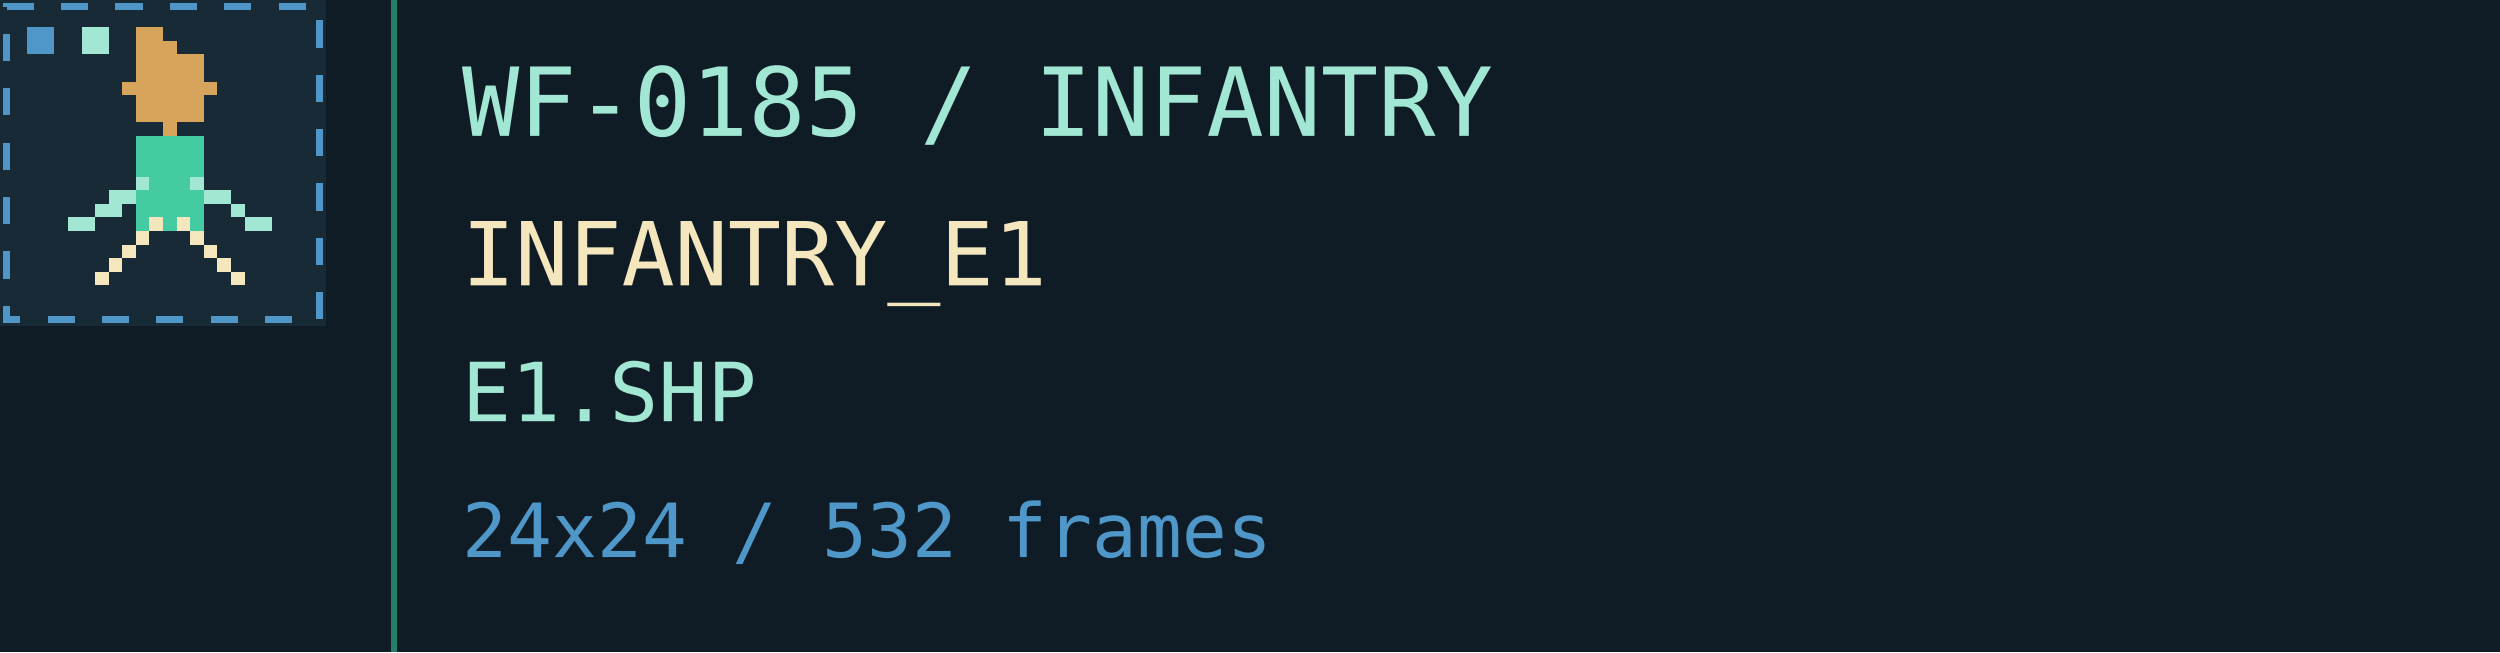
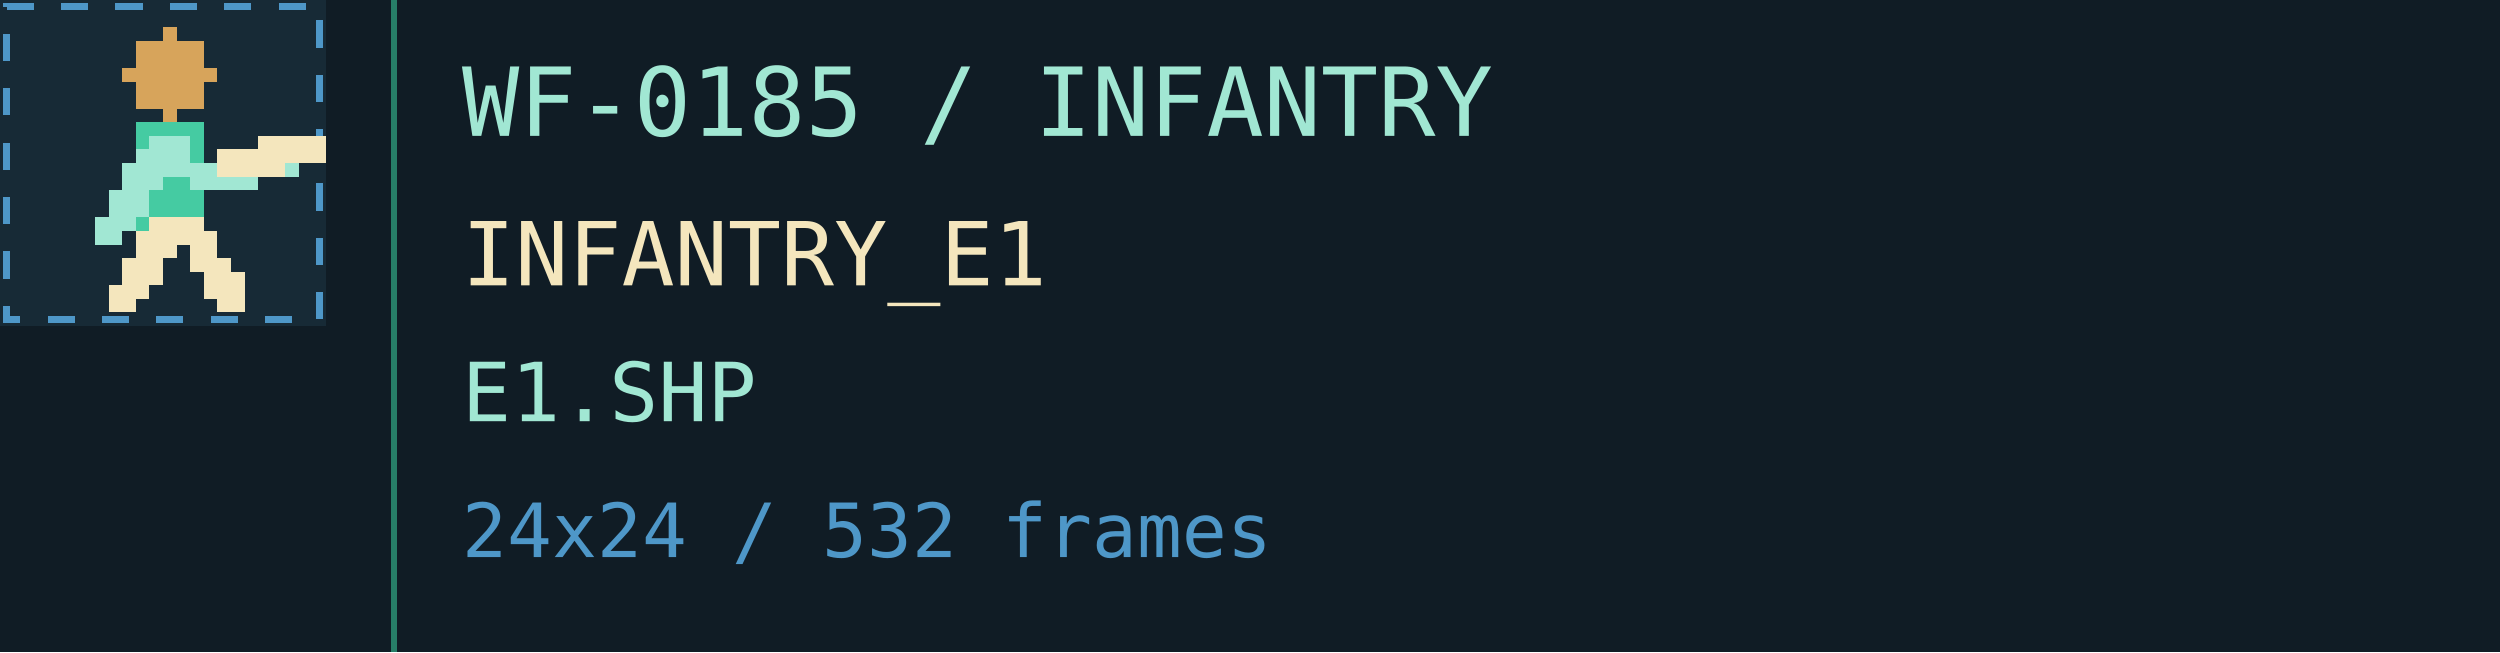
<svg xmlns="http://www.w3.org/2000/svg" viewBox="0 0 184 48" width="552" height="144" shape-rendering="crispEdges" role="img" aria-label="WF-0185 infantry INFANTRY_E1 original wireframe">
  <rect width="184" height="48" fill="#101c25" />
  <rect width="24" height="24" fill="#172a36" />
  <rect x="0.5" y="0.5" width="23" height="23" fill="none" stroke="#4e97c8" stroke-dasharray="2 2" stroke-width="0.5" />
-   <rect x="2" y="2" width="2" height="1" fill="#4e97c8" />
-   <rect x="6" y="2" width="2" height="1" fill="#a1e7d3" />
-   <rect x="10" y="2" width="2" height="1" fill="#d7a45b" />
-   <rect x="2" y="3" width="2" height="1" fill="#4e97c8" />
-   <rect x="6" y="3" width="2" height="1" fill="#a1e7d3" />
-   <rect x="10" y="3" width="3" height="1" fill="#d7a45b" />
+   <rect x="12" y="2" width="1" height="1" fill="#d7a45b" />
+   <rect x="10" y="3" width="5" height="1" fill="#d7a45b" />
  <rect x="10" y="4" width="5" height="1" fill="#d7a45b" />
-   <rect x="10" y="5" width="5" height="1" fill="#d7a45b" />
-   <rect x="9" y="6" width="7" height="1" fill="#d7a45b" />
+   <rect x="9" y="5" width="7" height="1" fill="#d7a45b" />
+   <rect x="10" y="6" width="5" height="1" fill="#d7a45b" />
  <rect x="10" y="7" width="5" height="1" fill="#d7a45b" />
-   <rect x="10" y="8" width="5" height="1" fill="#d7a45b" />
-   <rect x="12" y="9" width="1" height="1" fill="#d7a45b" />
-   <rect x="10" y="10" width="5" height="1" fill="#45cba2" />
-   <rect x="10" y="11" width="5" height="1" fill="#45cba2" />
-   <rect x="10" y="12" width="5" height="1" fill="#45cba2" />
-   <rect x="10" y="13" width="1" height="1" fill="#a1e7d3" />
-   <rect x="11" y="13" width="3" height="1" fill="#45cba2" />
-   <rect x="14" y="13" width="1" height="1" fill="#a1e7d3" />
-   <rect x="8" y="14" width="2" height="1" fill="#a1e7d3" />
-   <rect x="10" y="14" width="5" height="1" fill="#45cba2" />
-   <rect x="15" y="14" width="2" height="1" fill="#a1e7d3" />
-   <rect x="7" y="15" width="2" height="1" fill="#a1e7d3" />
-   <rect x="10" y="15" width="5" height="1" fill="#45cba2" />
-   <rect x="17" y="15" width="1" height="1" fill="#a1e7d3" />
-   <rect x="5" y="16" width="2" height="1" fill="#a1e7d3" />
+   <rect x="12" y="8" width="1" height="1" fill="#d7a45b" />
+   <rect x="10" y="9" width="5" height="1" fill="#45cba2" />
+   <rect x="10" y="10" width="1" height="1" fill="#45cba2" />
+   <rect x="11" y="10" width="3" height="1" fill="#a1e7d3" />
+   <rect x="14" y="10" width="1" height="1" fill="#45cba2" />
+   <rect x="19" y="10" width="5" height="1" fill="#f4e6bd" />
+   <rect x="10" y="11" width="4" height="1" fill="#a1e7d3" />
+   <rect x="14" y="11" width="1" height="1" fill="#45cba2" />
+   <rect x="16" y="11" width="8" height="1" fill="#f4e6bd" />
+   <rect x="9" y="12" width="7" height="1" fill="#a1e7d3" />
+   <rect x="16" y="12" width="5" height="1" fill="#f4e6bd" />
+   <rect x="21" y="12" width="1" height="1" fill="#a1e7d3" />
+   <rect x="9" y="13" width="3" height="1" fill="#a1e7d3" />
+   <rect x="12" y="13" width="2" height="1" fill="#45cba2" />
+   <rect x="14" y="13" width="5" height="1" fill="#a1e7d3" />
+   <rect x="8" y="14" width="3" height="1" fill="#a1e7d3" />
+   <rect x="11" y="14" width="4" height="1" fill="#45cba2" />
+   <rect x="8" y="15" width="3" height="1" fill="#a1e7d3" />
+   <rect x="11" y="15" width="4" height="1" fill="#45cba2" />
+   <rect x="7" y="16" width="3" height="1" fill="#a1e7d3" />
  <rect x="10" y="16" width="1" height="1" fill="#45cba2" />
-   <rect x="11" y="16" width="1" height="1" fill="#f4e6bd" />
-   <rect x="12" y="16" width="1" height="1" fill="#45cba2" />
-   <rect x="13" y="16" width="1" height="1" fill="#f4e6bd" />
-   <rect x="14" y="16" width="1" height="1" fill="#45cba2" />
-   <rect x="18" y="16" width="2" height="1" fill="#a1e7d3" />
-   <rect x="10" y="17" width="1" height="1" fill="#f4e6bd" />
-   <rect x="14" y="17" width="1" height="1" fill="#f4e6bd" />
-   <rect x="9" y="18" width="1" height="1" fill="#f4e6bd" />
-   <rect x="15" y="18" width="1" height="1" fill="#f4e6bd" />
-   <rect x="8" y="19" width="1" height="1" fill="#f4e6bd" />
-   <rect x="16" y="19" width="1" height="1" fill="#f4e6bd" />
-   <rect x="7" y="20" width="1" height="1" fill="#f4e6bd" />
-   <rect x="17" y="20" width="1" height="1" fill="#f4e6bd" />
+   <rect x="11" y="16" width="4" height="1" fill="#f4e6bd" />
+   <rect x="7" y="17" width="2" height="1" fill="#a1e7d3" />
+   <rect x="10" y="17" width="6" height="1" fill="#f4e6bd" />
+   <rect x="10" y="18" width="3" height="1" fill="#f4e6bd" />
+   <rect x="14" y="18" width="2" height="1" fill="#f4e6bd" />
+   <rect x="9" y="19" width="3" height="1" fill="#f4e6bd" />
+   <rect x="14" y="19" width="3" height="1" fill="#f4e6bd" />
+   <rect x="9" y="20" width="3" height="1" fill="#f4e6bd" />
+   <rect x="15" y="20" width="3" height="1" fill="#f4e6bd" />
+   <rect x="8" y="21" width="3" height="1" fill="#f4e6bd" />
+   <rect x="15" y="21" width="3" height="1" fill="#f4e6bd" />
+   <rect x="8" y="22" width="2" height="1" fill="#f4e6bd" />
+   <rect x="16" y="22" width="2" height="1" fill="#f4e6bd" />
  <line x1="29" y1="0" x2="29" y2="48" stroke="#277e68" stroke-width="0.5" />
  <g font-family="monospace" fill="#a1e7d3">
    <text x="34" y="10" font-size="7">WF-0185 / INFANTRY</text>
    <text x="34" y="21" font-size="6.5" fill="#f4e6bd">INFANTRY_E1</text>
    <text x="34" y="31" font-size="6">E1.SHP</text>
    <text x="34" y="41" font-size="5.5" fill="#4e97c8">24x24 / 532 frames</text>
  </g>
</svg>
